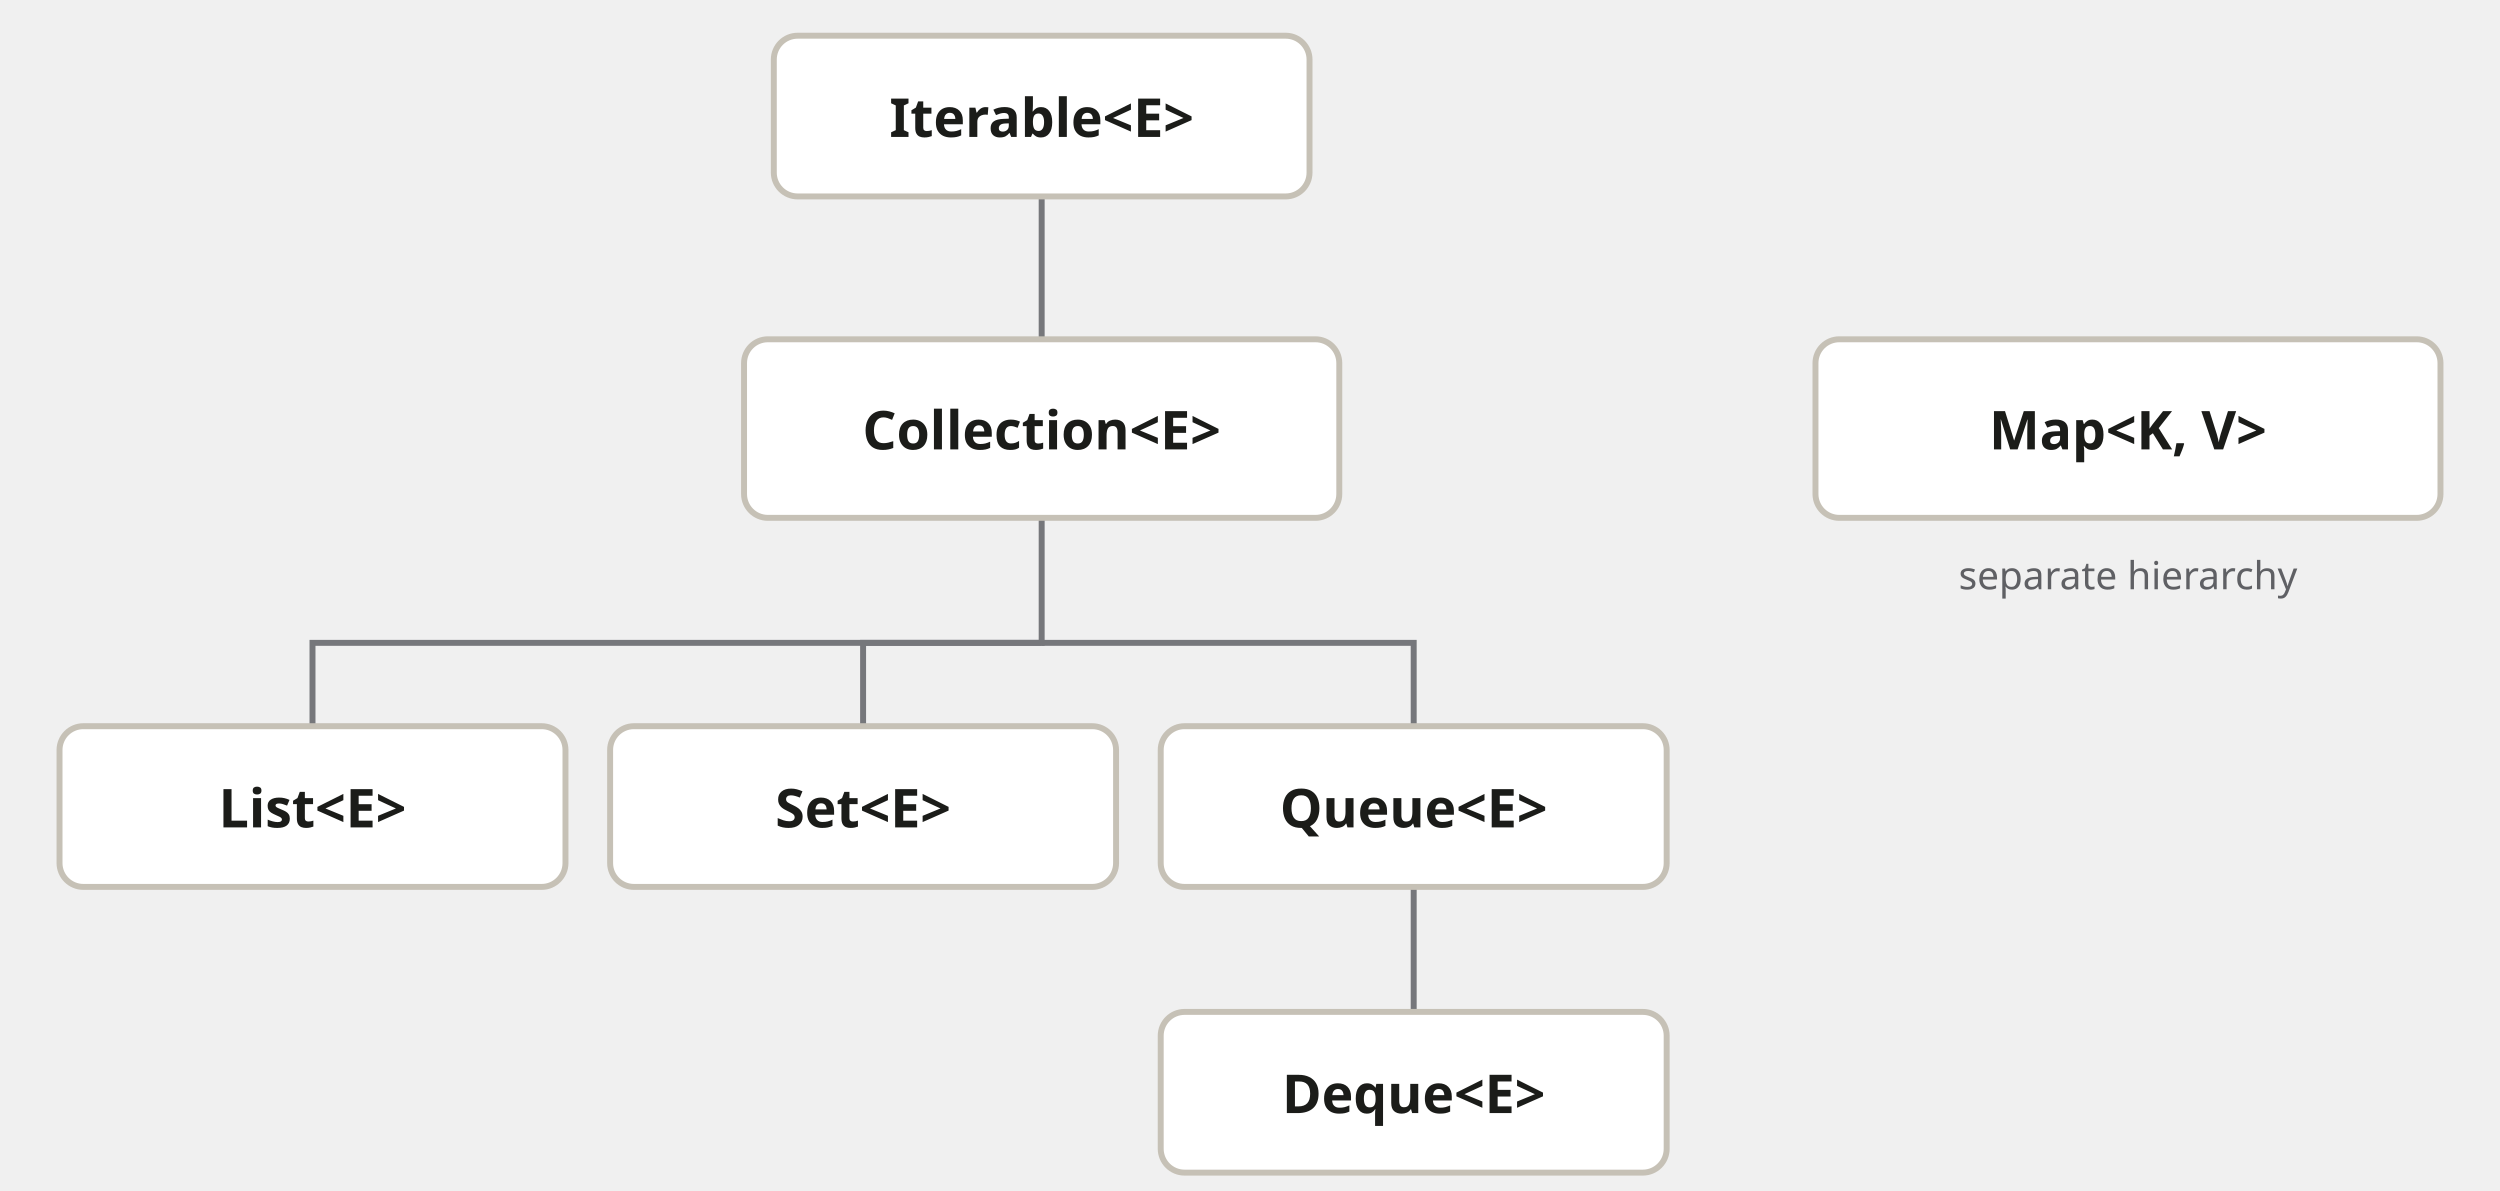
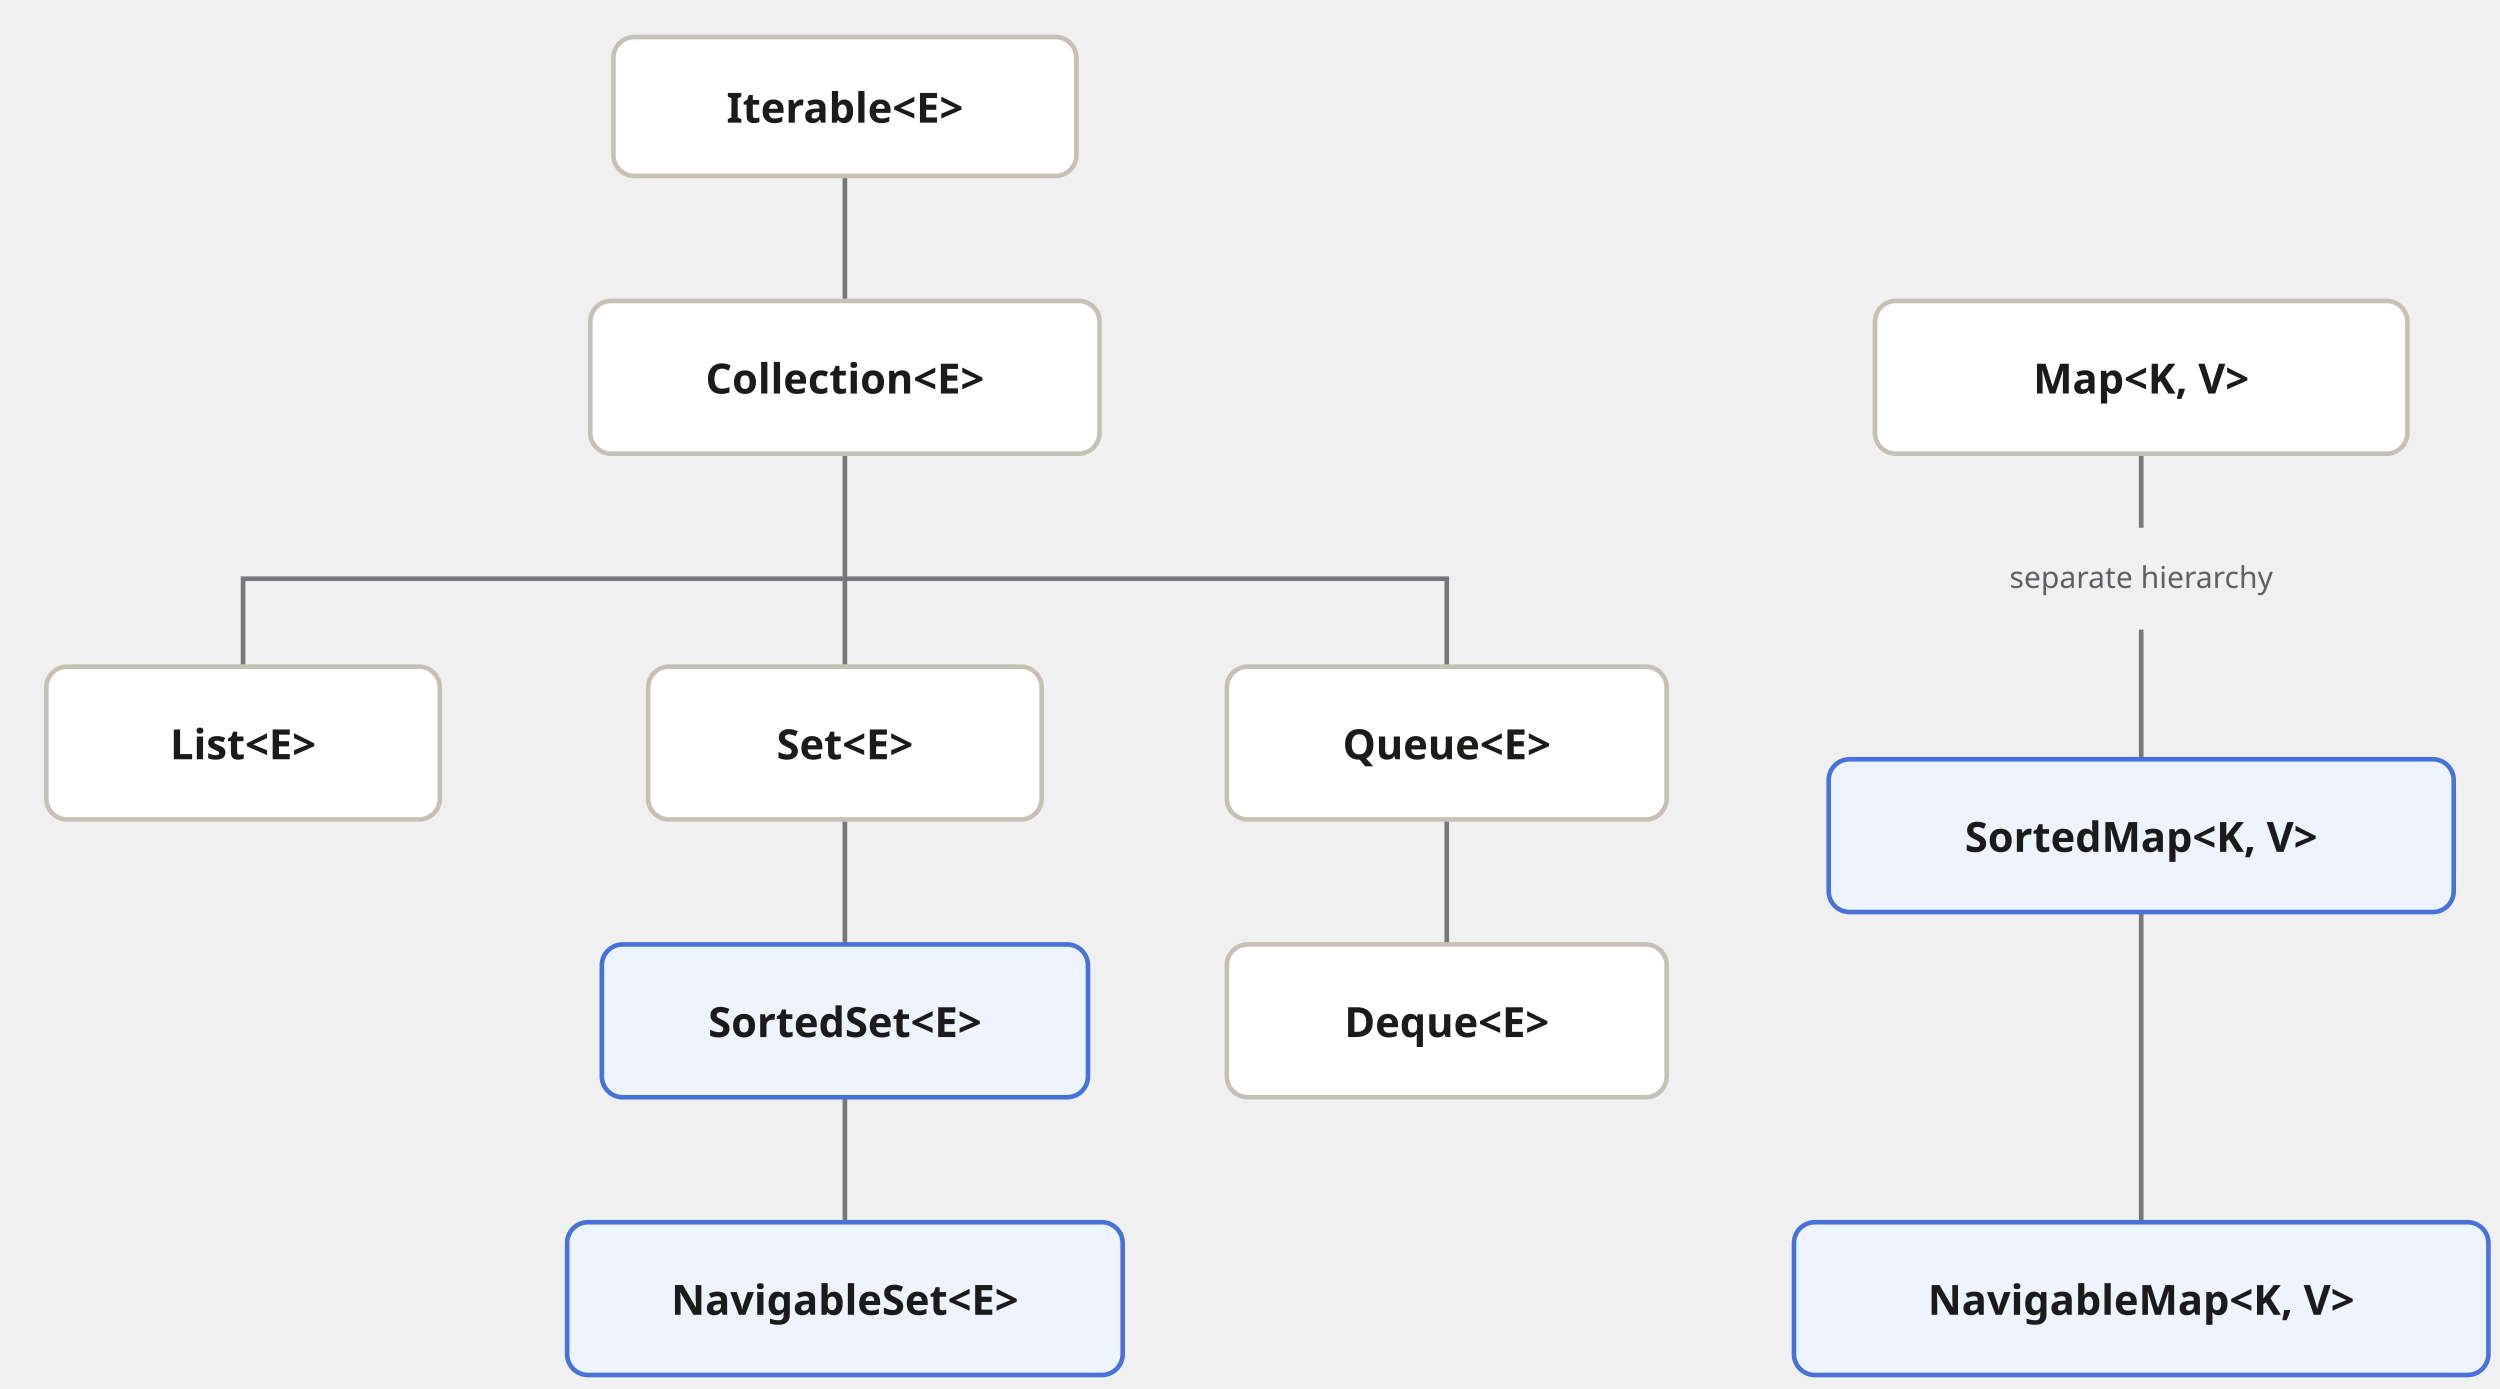
- <svg xmlns="http://www.w3.org/2000/svg" viewBox="0 0 840 400" role="img" aria-labelledby="title description">
+ <svg xmlns="http://www.w3.org/2000/svg" viewBox="0 0 1080 600" role="img" aria-labelledby="title description">
  <defs>
    <style>
      .box { fill: #ffffff; stroke: #c6c1b6; stroke-width: 2; }
+       .specialized { fill: #eef4ff; stroke: #4773d8; stroke-width: 2; }
      .branch { fill: none; stroke: #76777b; stroke-width: 2; }
      .type { fill: #1b1c19; font: 600 18px 'Plus Jakarta Sans', 'Avenir Next', 'Segoe UI', sans-serif; text-anchor: middle; }
      .note { fill: #5f6064; font: 500 13px 'Plus Jakarta Sans', 'Avenir Next', 'Segoe UI', sans-serif; text-anchor: middle; }
    </style>
  </defs>
-   <path class="branch" d="M350 66v48" />
-   <path class="branch" d="M350 174v42H105v28" />
-   <path class="branch" d="M350 216H290v28" />
-   <path class="branch" d="M350 216h125v28" />
-   <path class="branch" d="M475 298v42" />
-   <rect class="box" x="260" y="12" width="180" height="54" rx="8" />
-   <text class="type" x="350" y="46">Iterable&lt;E&gt;</text>
-   <rect class="box" x="250" y="114" width="200" height="60" rx="8" />
-   <text class="type" x="350" y="151">Collection&lt;E&gt;</text>
-   <rect class="box" x="20" y="244" width="170" height="54" rx="8" />
-   <text class="type" x="105" y="278">List&lt;E&gt;</text>
-   <rect class="box" x="205" y="244" width="170" height="54" rx="8" />
-   <text class="type" x="290" y="278">Set&lt;E&gt;</text>
-   <rect class="box" x="390" y="244" width="170" height="54" rx="8" />
-   <text class="type" x="475" y="278">Queue&lt;E&gt;</text>
-   <rect class="box" x="390" y="340" width="170" height="54" rx="8" />
-   <text class="type" x="475" y="374">Deque&lt;E&gt;</text>
-   <rect class="box" x="610" y="114" width="210" height="60" rx="8" />
-   <text class="type" x="715" y="151">Map&lt;K, V&gt;</text>
-   <text class="note" x="715" y="198">separate hierarchy</text>
+   <path class="branch" d="M365 76v54" />
+   <path class="branch" d="M365 196v54H105v38" />
+   <path class="branch" d="M365 250H365v38" />
+   <path class="branch" d="M365 250H625v38" />
+   <path class="branch" d="M365 354v54" />
+   <path class="branch" d="M365 474v54" />
+   <path class="branch" d="M625 354v54" />
+   <path class="branch" d="M925 196v32" />
+   <path class="branch" d="M925 272v56" />
+   <path class="branch" d="M925 394v134" />
+   <rect class="box" x="265" y="16" width="200" height="60" rx="9" />
+   <text class="type" x="365" y="53">Iterable&lt;E&gt;</text>
+   <rect class="box" x="255" y="130" width="220" height="66" rx="9" />
+   <text class="type" x="365" y="170">Collection&lt;E&gt;</text>
+   <rect class="box" x="20" y="288" width="170" height="66" rx="9" />
+   <text class="type" x="105" y="328">List&lt;E&gt;</text>
+   <rect class="box" x="280" y="288" width="170" height="66" rx="9" />
+   <text class="type" x="365" y="328">Set&lt;E&gt;</text>
+   <rect class="specialized" x="260" y="408" width="210" height="66" rx="9" />
+   <text class="type" x="365" y="448">SortedSet&lt;E&gt;</text>
+   <rect class="specialized" x="245" y="528" width="240" height="66" rx="9" />
+   <text class="type" x="365" y="568">NavigableSet&lt;E&gt;</text>
+   <rect class="box" x="530" y="288" width="190" height="66" rx="9" />
+   <text class="type" x="625" y="328">Queue&lt;E&gt;</text>
+   <rect class="box" x="530" y="408" width="190" height="66" rx="9" />
+   <text class="type" x="625" y="448">Deque&lt;E&gt;</text>
+   <rect class="box" x="810" y="130" width="230" height="66" rx="9" />
+   <text class="type" x="925" y="170">Map&lt;K, V&gt;</text>
+   <text class="note" x="925" y="254">separate hierarchy</text>
+   <rect class="specialized" x="790" y="328" width="270" height="66" rx="9" />
+   <text class="type" x="925" y="368">SortedMap&lt;K, V&gt;</text>
+   <rect class="specialized" x="775" y="528" width="300" height="66" rx="9" />
+   <text class="type" x="925" y="568">NavigableMap&lt;K, V&gt;</text>
</svg>
